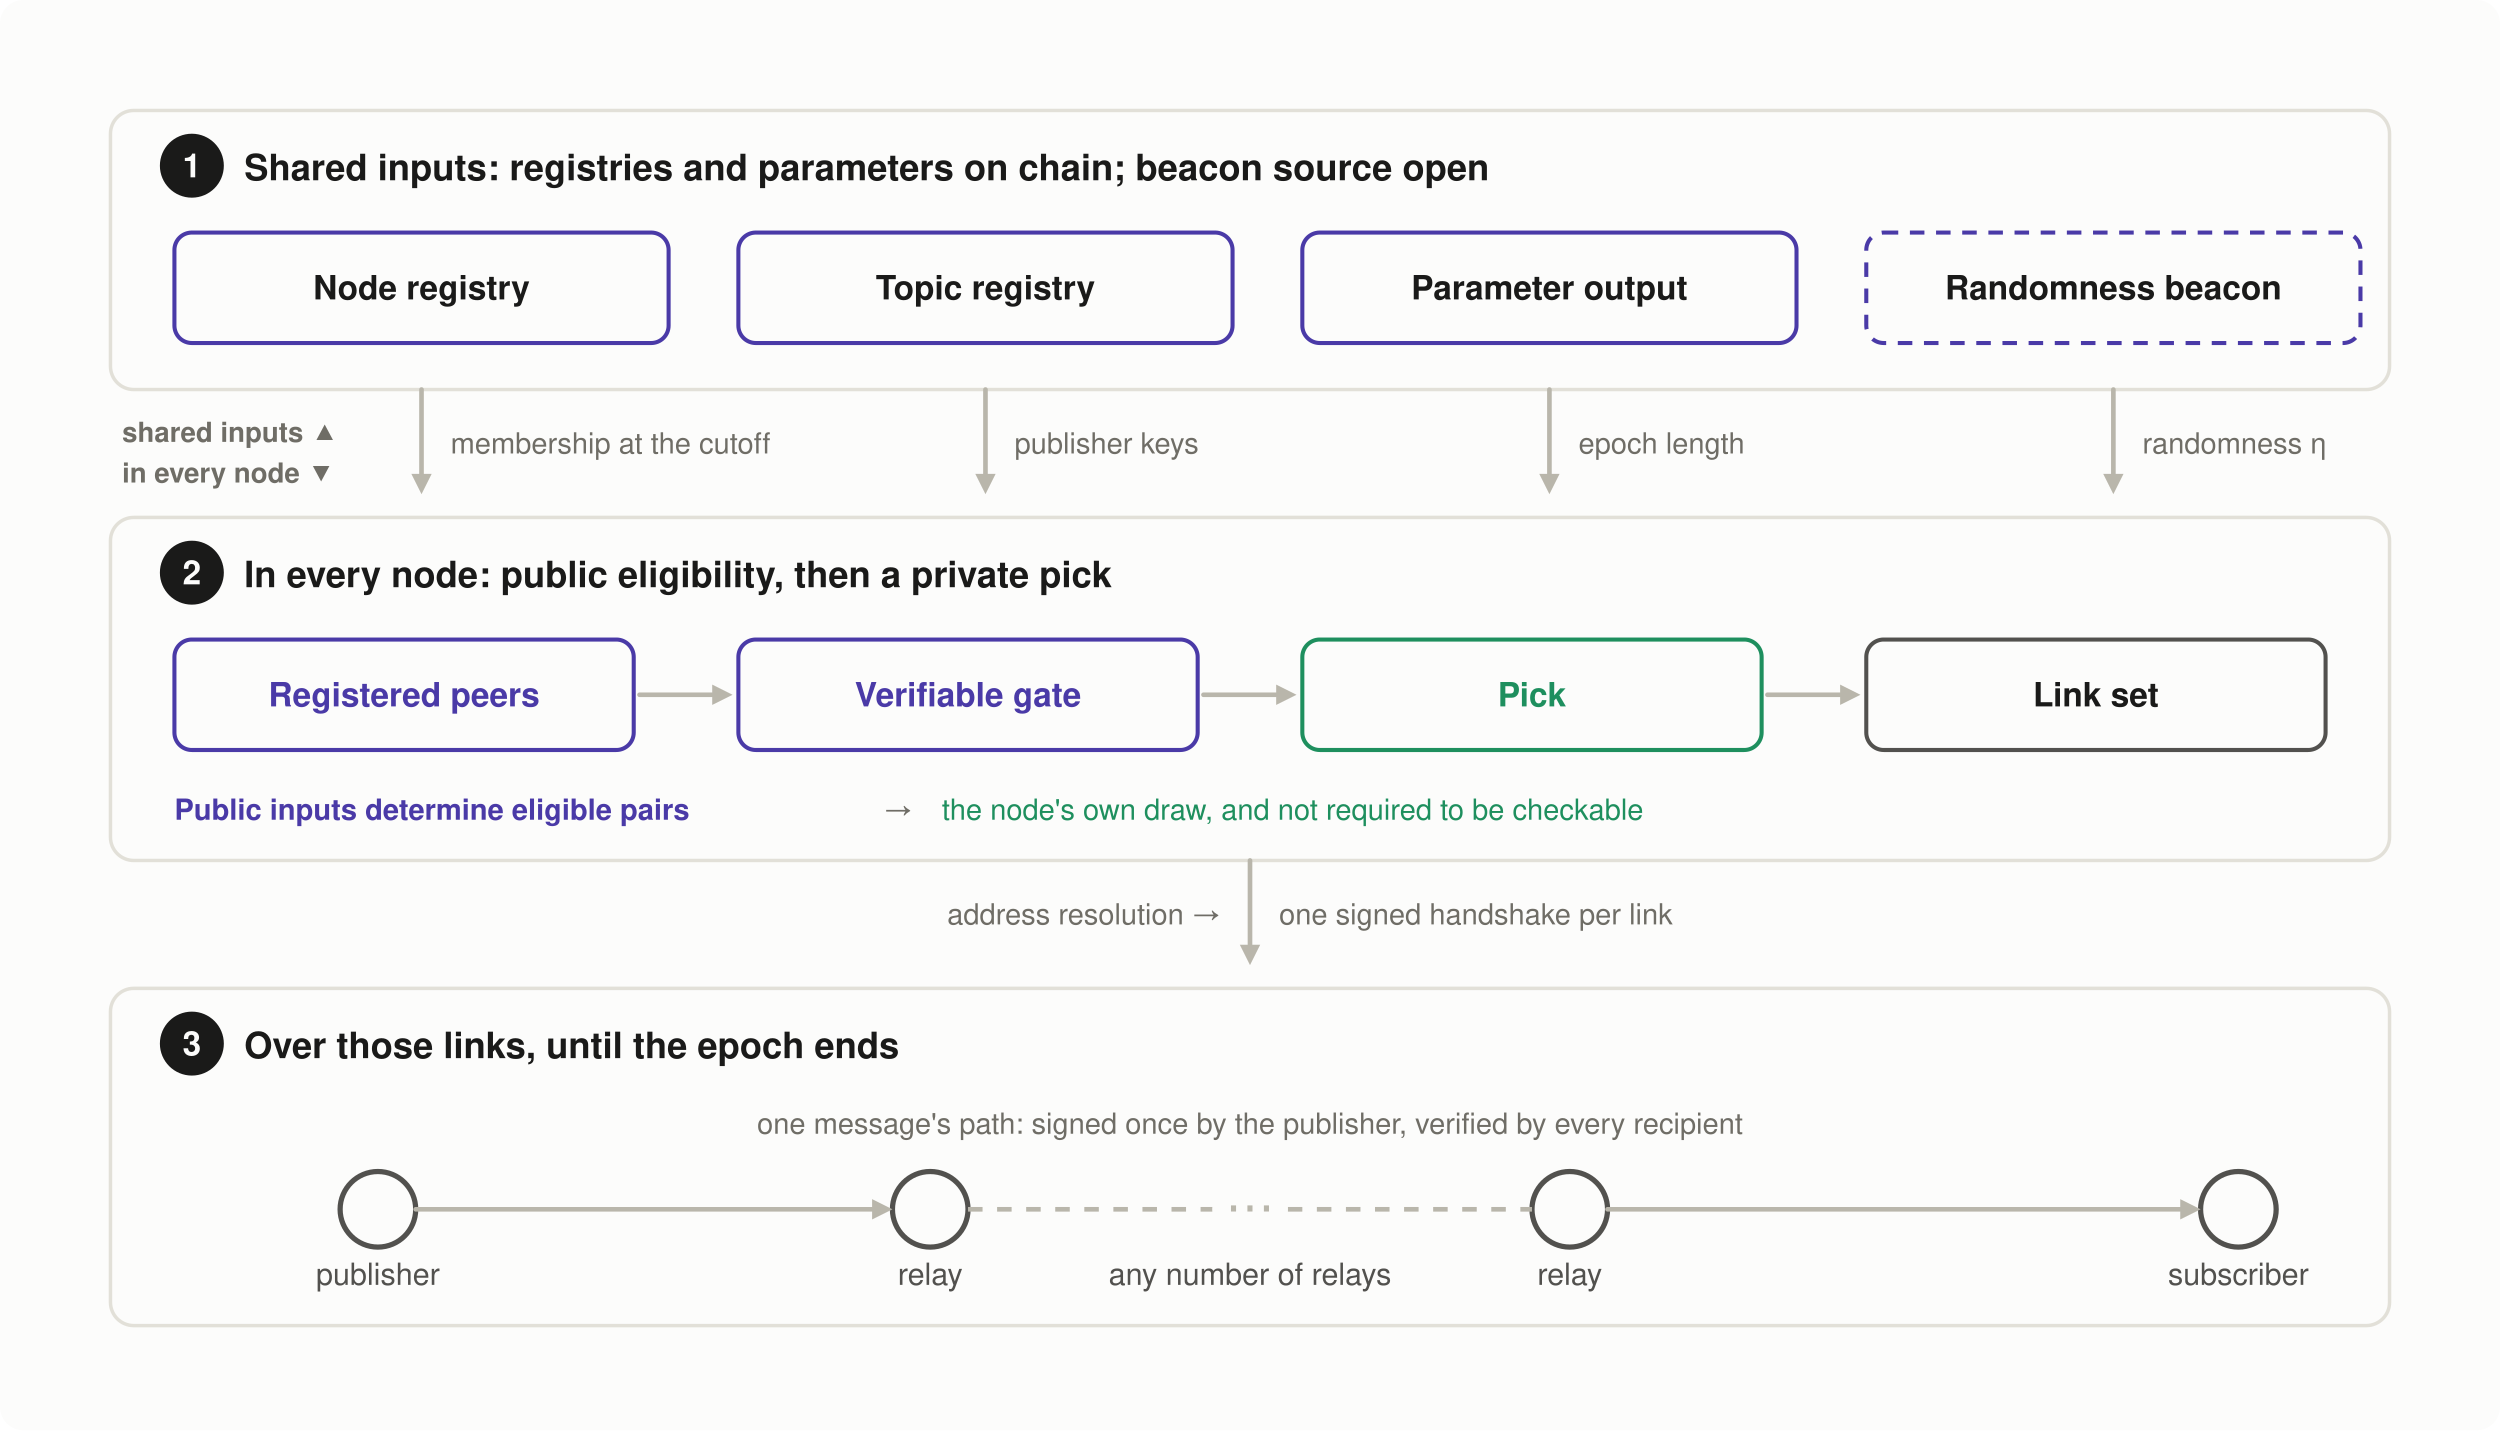
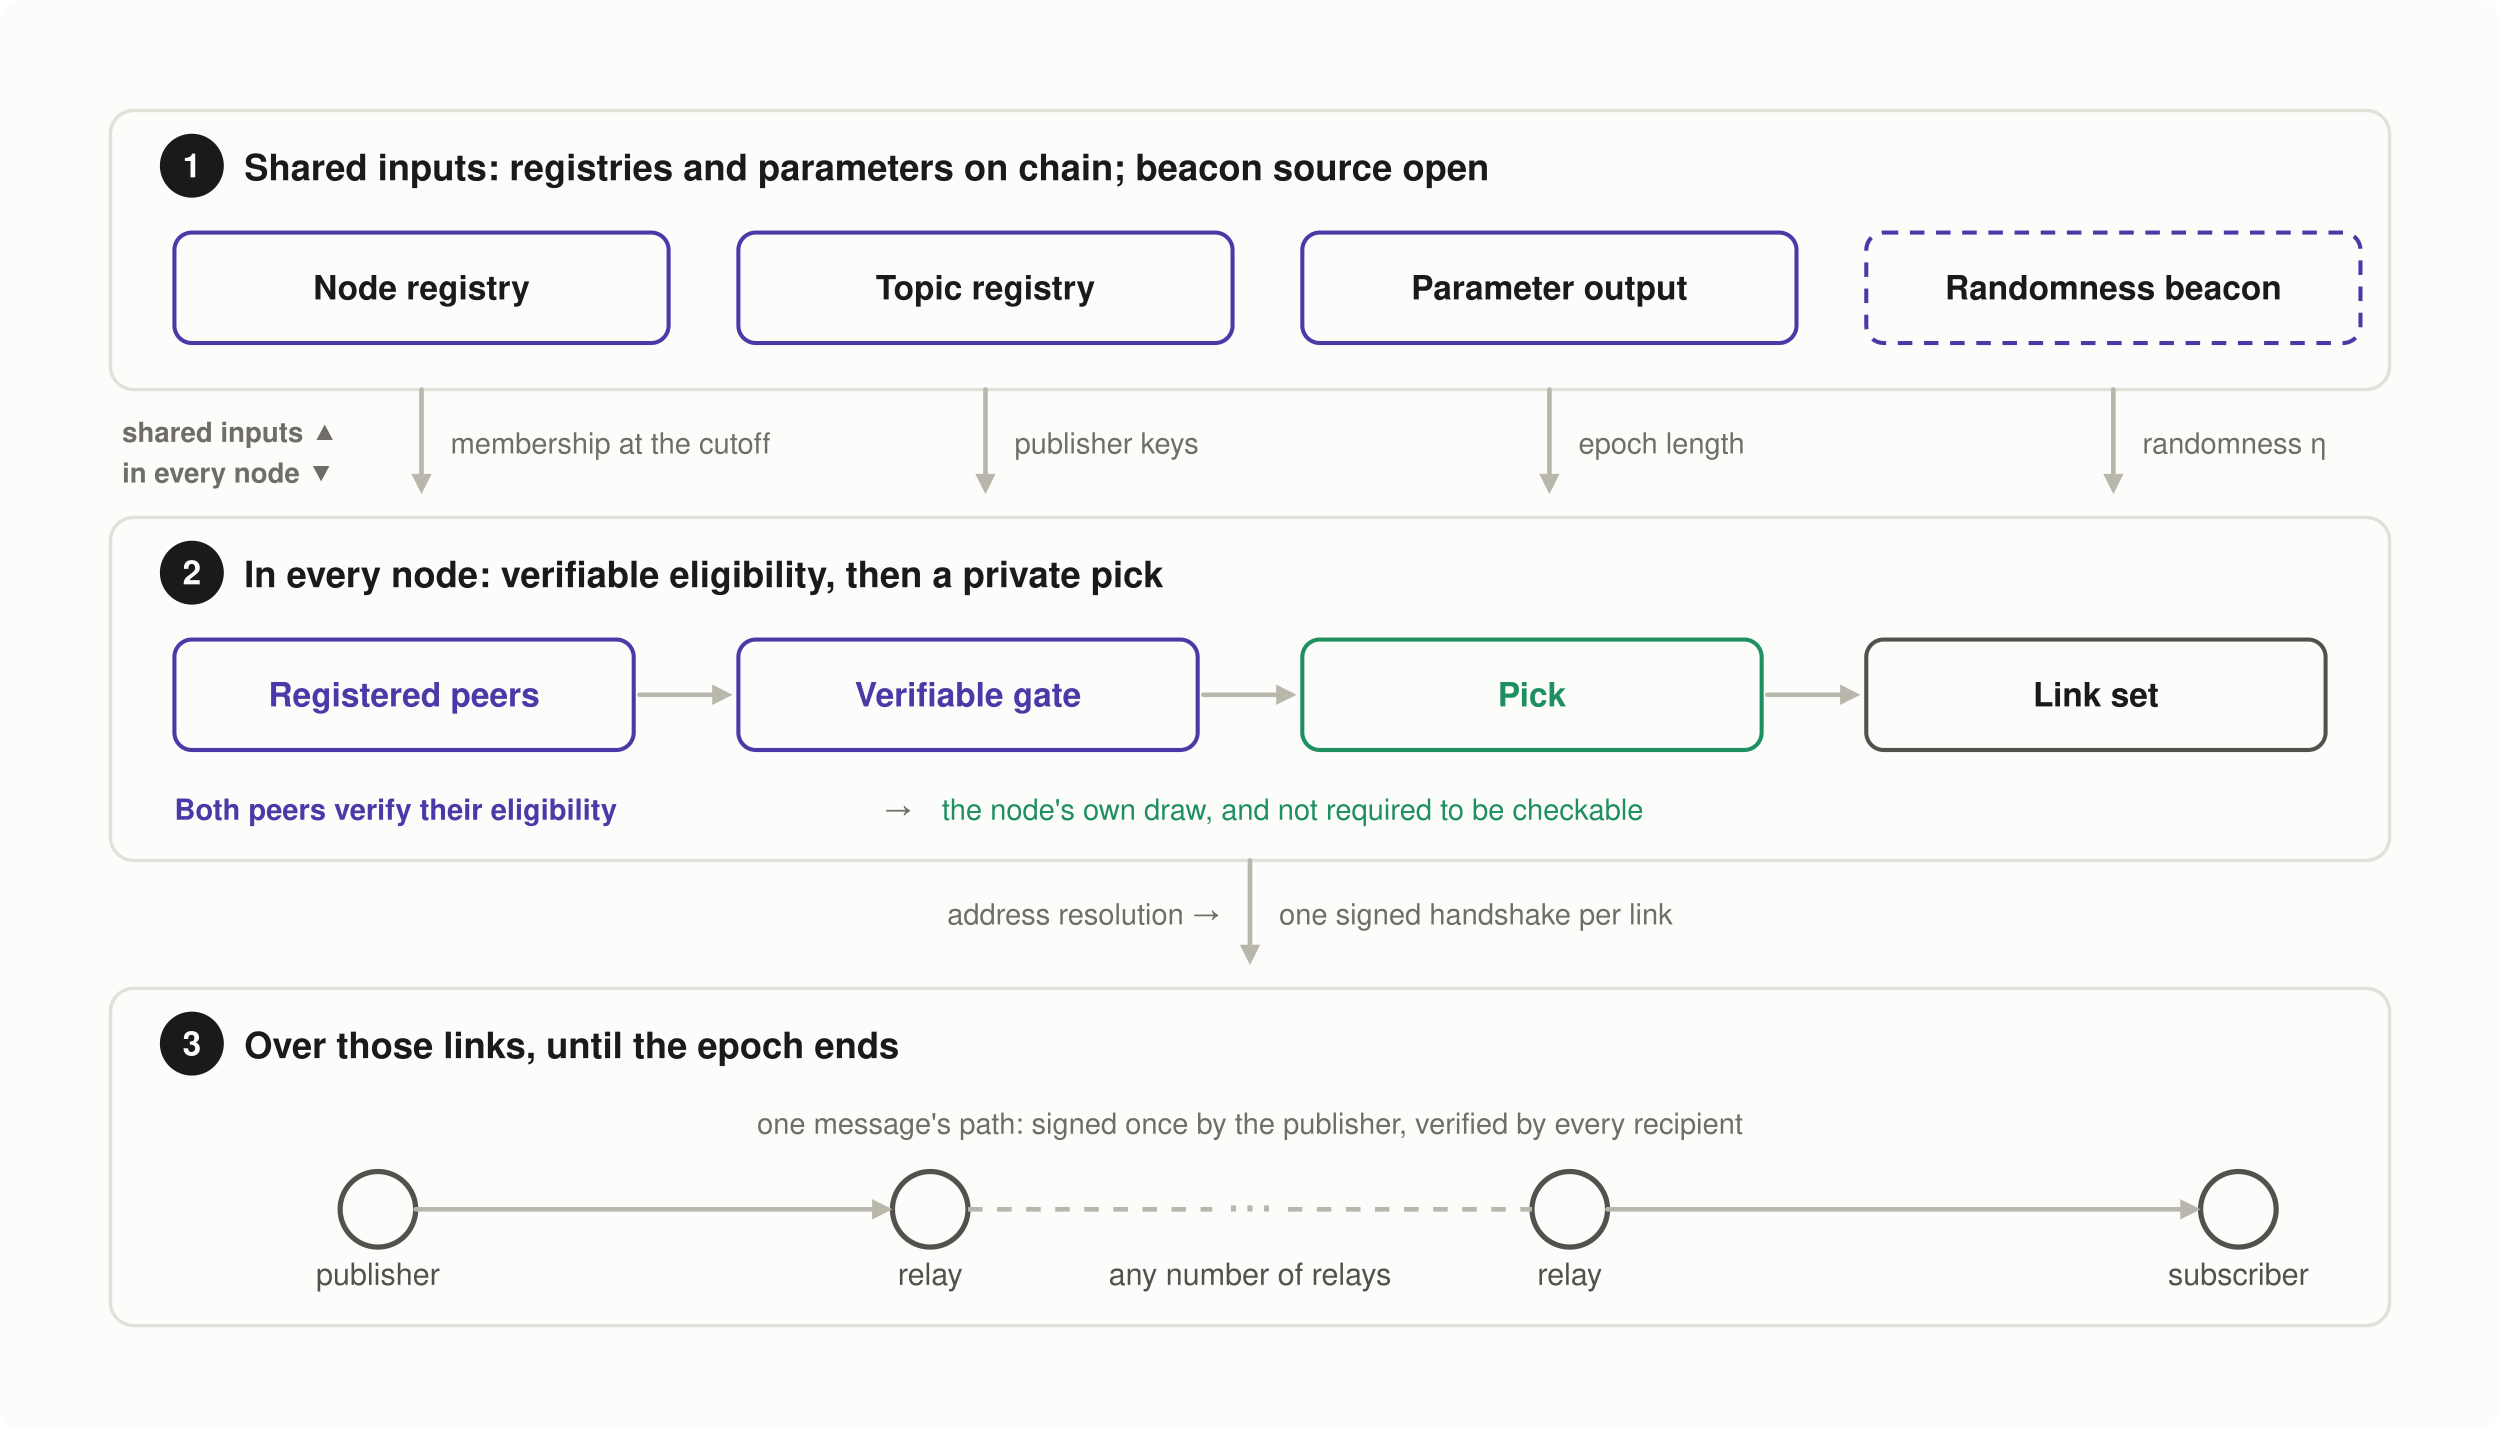
<svg xmlns="http://www.w3.org/2000/svg" viewBox="0 0 860 492" width="860" height="492" role="img" aria-labelledby="t d">
  <rect width="860" height="492" rx="8" fill="#fcfcfb" />
  <rect x="38.0" y="38.0" width="784.0" height="96.0" rx="8" fill="#fcfcfb" stroke="#e2e0d8" stroke-width="1.2" />
  <circle cx="66.0" cy="57.0" r="11.0" fill="#1a1a19" stroke="#1a1a19" stroke-width="0" />
  <text x="66.0" y="61.0" font-size="11.5" fill="#fcfcfb" font-family="-apple-system,BlinkMacSystemFont,Segoe UI,Helvetica,Arial,sans-serif" text-anchor="middle" font-weight="700">1</text>
  <text x="84.0" y="62.0" font-size="12.5" fill="#1a1a19" font-family="-apple-system,BlinkMacSystemFont,Segoe UI,Helvetica,Arial,sans-serif" font-weight="600">Shared inputs: registries and parameters on chain; beacon source open</text>
  <rect x="60.0" y="80.0" width="170.0" height="38.0" rx="6" fill="#fcfcfb" stroke="#4a3aa7" stroke-width="1.4" />
  <text x="145.0" y="103.0" font-size="11.5" fill="#1a1a19" font-family="-apple-system,BlinkMacSystemFont,Segoe UI,Helvetica,Arial,sans-serif" text-anchor="middle" font-weight="600">Node registry</text>
  <line x1="145.0" y1="134.0" x2="145.0" y2="163.0" stroke="#b9b6ab" stroke-width="1.6" stroke-linecap="round" />
  <polygon points="145.0,170.0 141.5,163.0 148.5,163.0" fill="#b9b6ab" />
  <text x="155.0" y="156.0" font-size="10" fill="#6f6d66" font-family="-apple-system,BlinkMacSystemFont,Segoe UI,Helvetica,Arial,sans-serif">membership at the cutoff</text>
  <rect x="254.0" y="80.0" width="170.0" height="38.0" rx="6" fill="#fcfcfb" stroke="#4a3aa7" stroke-width="1.4" />
  <text x="339.0" y="103.0" font-size="11.5" fill="#1a1a19" font-family="-apple-system,BlinkMacSystemFont,Segoe UI,Helvetica,Arial,sans-serif" text-anchor="middle" font-weight="600">Topic registry</text>
  <line x1="339.0" y1="134.0" x2="339.0" y2="163.0" stroke="#b9b6ab" stroke-width="1.6" stroke-linecap="round" />
  <polygon points="339.0,170.0 335.5,163.0 342.5,163.0" fill="#b9b6ab" />
  <text x="349.0" y="156.0" font-size="10" fill="#6f6d66" font-family="-apple-system,BlinkMacSystemFont,Segoe UI,Helvetica,Arial,sans-serif">publisher keys</text>
  <rect x="448.0" y="80.0" width="170.0" height="38.0" rx="6" fill="#fcfcfb" stroke="#4a3aa7" stroke-width="1.4" />
  <text x="533.0" y="103.0" font-size="11.5" fill="#1a1a19" font-family="-apple-system,BlinkMacSystemFont,Segoe UI,Helvetica,Arial,sans-serif" text-anchor="middle" font-weight="600">Parameter output</text>
  <line x1="533.0" y1="134.0" x2="533.0" y2="163.0" stroke="#b9b6ab" stroke-width="1.6" stroke-linecap="round" />
  <polygon points="533.0,170.0 529.5,163.0 536.5,163.0" fill="#b9b6ab" />
  <text x="543.0" y="156.0" font-size="10" fill="#6f6d66" font-family="-apple-system,BlinkMacSystemFont,Segoe UI,Helvetica,Arial,sans-serif">epoch length</text>
  <rect x="642.0" y="80.0" width="170.0" height="38.0" rx="6" fill="#fcfcfb" stroke="#4a3aa7" stroke-width="1.4" stroke-dasharray="5 4" />
  <text x="727.0" y="103.0" font-size="11.5" fill="#1a1a19" font-family="-apple-system,BlinkMacSystemFont,Segoe UI,Helvetica,Arial,sans-serif" text-anchor="middle" font-weight="600">Randomness beacon</text>
  <line x1="727.0" y1="134.0" x2="727.0" y2="163.0" stroke="#b9b6ab" stroke-width="1.6" stroke-linecap="round" />
  <polygon points="727.0,170.0 723.5,163.0 730.5,163.0" fill="#b9b6ab" />
  <text x="737.0" y="156.0" font-size="10" fill="#6f6d66" font-family="-apple-system,BlinkMacSystemFont,Segoe UI,Helvetica,Arial,sans-serif">randomness  η</text>
  <text x="42.0" y="152.0" font-size="9.5" fill="#6f6d66" font-family="-apple-system,BlinkMacSystemFont,Segoe UI,Helvetica,Arial,sans-serif" font-weight="600">shared inputs ▲</text>
  <text x="42.0" y="166.0" font-size="9.5" fill="#6f6d66" font-family="-apple-system,BlinkMacSystemFont,Segoe UI,Helvetica,Arial,sans-serif" font-weight="600">in every node ▼</text>
  <rect x="38.0" y="178.0" width="784.0" height="118.0" rx="8" fill="#fcfcfb" stroke="#e2e0d8" stroke-width="1.2" />
  <circle cx="66.0" cy="197.0" r="11.0" fill="#1a1a19" stroke="#1a1a19" stroke-width="0" />
  <text x="66.0" y="201.0" font-size="11.5" fill="#fcfcfb" font-family="-apple-system,BlinkMacSystemFont,Segoe UI,Helvetica,Arial,sans-serif" text-anchor="middle" font-weight="700">2</text>
-   <text x="84.0" y="202.0" font-size="12.5" fill="#1a1a19" font-family="-apple-system,BlinkMacSystemFont,Segoe UI,Helvetica,Arial,sans-serif" font-weight="600">In every node: public eligibility, then a private pick</text>
+   <text x="84.0" y="202.0" font-size="12.5" fill="#1a1a19" font-family="-apple-system,BlinkMacSystemFont,Segoe UI,Helvetica,Arial,sans-serif" font-weight="600">In every node: verifiable eligibility, then a private pick</text>
  <rect x="60.0" y="220.0" width="158.0" height="38.0" rx="6" fill="#fcfcfb" stroke="#4a3aa7" stroke-width="1.4" />
  <text x="139.0" y="243.0" font-size="11.5" fill="#4a3aa7" font-family="-apple-system,BlinkMacSystemFont,Segoe UI,Helvetica,Arial,sans-serif" text-anchor="middle" font-weight="600">Registered peers</text>
  <rect x="254.0" y="220.0" width="158.0" height="38.0" rx="6" fill="#fcfcfb" stroke="#4a3aa7" stroke-width="1.4" />
  <text x="333.0" y="243.0" font-size="11.5" fill="#4a3aa7" font-family="-apple-system,BlinkMacSystemFont,Segoe UI,Helvetica,Arial,sans-serif" text-anchor="middle" font-weight="600">Verifiable gate</text>
  <rect x="448.0" y="220.0" width="158.0" height="38.0" rx="6" fill="#fcfcfb" stroke="#1e8f5e" stroke-width="1.4" />
  <text x="527.0" y="243.0" font-size="11.5" fill="#1e8f5e" font-family="-apple-system,BlinkMacSystemFont,Segoe UI,Helvetica,Arial,sans-serif" text-anchor="middle" font-weight="600">Pick</text>
  <rect x="642.0" y="220.0" width="158.0" height="38.0" rx="6" fill="#fcfcfb" stroke="#52514e" stroke-width="1.4" />
  <text x="721.0" y="243.0" font-size="11.5" fill="#1a1a19" font-family="-apple-system,BlinkMacSystemFont,Segoe UI,Helvetica,Arial,sans-serif" text-anchor="middle" font-weight="600">Link set</text>
  <line x1="220.0" y1="239.0" x2="245.0" y2="239.0" stroke="#b9b6ab" stroke-width="1.6" stroke-linecap="round" />
  <polygon points="252.0,239.0 245.0,242.5 245.0,235.5" fill="#b9b6ab" />
  <line x1="414.0" y1="239.0" x2="439.0" y2="239.0" stroke="#b9b6ab" stroke-width="1.6" stroke-linecap="round" />
  <polygon points="446.0,239.0 439.0,242.5 439.0,235.5" fill="#b9b6ab" />
  <line x1="608.0" y1="239.0" x2="633.0" y2="239.0" stroke="#b9b6ab" stroke-width="1.6" stroke-linecap="round" />
  <polygon points="640.0,239.0 633.0,242.5 633.0,235.5" fill="#b9b6ab" />
-   <text x="60.0" y="282.0" font-size="10" fill="#4a3aa7" font-family="-apple-system,BlinkMacSystemFont,Segoe UI,Helvetica,Arial,sans-serif" font-weight="600">Public inputs determine eligible pairs</text>
+   <text x="60.0" y="282.0" font-size="10" fill="#4a3aa7" font-family="-apple-system,BlinkMacSystemFont,Segoe UI,Helvetica,Arial,sans-serif" font-weight="600">Both peers verify their eligibility</text>
  <text x="304.0" y="282.0" font-size="10" fill="#6f6d66" font-family="-apple-system,BlinkMacSystemFont,Segoe UI,Helvetica,Arial,sans-serif">→</text>
  <text x="324.0" y="282.0" font-size="10" fill="#1e8f5e" font-family="-apple-system,BlinkMacSystemFont,Segoe UI,Helvetica,Arial,sans-serif">the node's own draw, and not required to be checkable</text>
  <line x1="430.0" y1="296.0" x2="430.0" y2="325.0" stroke="#b9b6ab" stroke-width="1.6" stroke-linecap="round" />
  <polygon points="430.0,332.0 426.5,325.0 433.5,325.0" fill="#b9b6ab" />
  <text x="420.0" y="318.0" font-size="10" fill="#6f6d66" font-family="-apple-system,BlinkMacSystemFont,Segoe UI,Helvetica,Arial,sans-serif" text-anchor="end">address resolution →</text>
  <text x="440.0" y="318.0" font-size="10" fill="#6f6d66" font-family="-apple-system,BlinkMacSystemFont,Segoe UI,Helvetica,Arial,sans-serif">one signed handshake per link</text>
  <rect x="38.0" y="340.0" width="784.0" height="116.0" rx="8" fill="#fcfcfb" stroke="#e2e0d8" stroke-width="1.2" />
  <circle cx="66.0" cy="359.0" r="11.0" fill="#1a1a19" stroke="#1a1a19" stroke-width="0" />
  <text x="66.0" y="363.0" font-size="11.5" fill="#fcfcfb" font-family="-apple-system,BlinkMacSystemFont,Segoe UI,Helvetica,Arial,sans-serif" text-anchor="middle" font-weight="700">3</text>
  <text x="84.0" y="364.0" font-size="12.5" fill="#1a1a19" font-family="-apple-system,BlinkMacSystemFont,Segoe UI,Helvetica,Arial,sans-serif" font-weight="600">Over those links, until the epoch ends</text>
  <text x="430.0" y="390.0" font-size="10" fill="#6f6d66" font-family="-apple-system,BlinkMacSystemFont,Segoe UI,Helvetica,Arial,sans-serif" text-anchor="middle">one message's path: signed once by the publisher, verified by every recipient</text>
  <circle cx="130.0" cy="416.0" r="13.0" fill="#fcfcfb" stroke="#52514e" stroke-width="1.8" />
  <text x="130.0" y="442.0" font-size="10.5" fill="#52514e" font-family="-apple-system,BlinkMacSystemFont,Segoe UI,Helvetica,Arial,sans-serif" text-anchor="middle">publisher</text>
  <circle cx="320.0" cy="416.0" r="13.0" fill="#fcfcfb" stroke="#52514e" stroke-width="1.8" />
  <text x="320.0" y="442.0" font-size="10.5" fill="#52514e" font-family="-apple-system,BlinkMacSystemFont,Segoe UI,Helvetica,Arial,sans-serif" text-anchor="middle">relay</text>
  <circle cx="540.0" cy="416.0" r="13.0" fill="#fcfcfb" stroke="#52514e" stroke-width="1.8" />
  <text x="540.0" y="442.0" font-size="10.5" fill="#52514e" font-family="-apple-system,BlinkMacSystemFont,Segoe UI,Helvetica,Arial,sans-serif" text-anchor="middle">relay</text>
  <circle cx="770.0" cy="416.0" r="13.0" fill="#fcfcfb" stroke="#52514e" stroke-width="1.8" />
  <text x="770.0" y="442.0" font-size="10.5" fill="#52514e" font-family="-apple-system,BlinkMacSystemFont,Segoe UI,Helvetica,Arial,sans-serif" text-anchor="middle">subscriber</text>
  <line x1="143.0" y1="416.0" x2="300.0" y2="416.0" stroke="#b9b6ab" stroke-width="1.6" stroke-linecap="round" />
  <polygon points="307.0,416.0 300.0,419.5 300.0,412.5" fill="#b9b6ab" />
  <line x1="553.0" y1="416.0" x2="750.0" y2="416.0" stroke="#b9b6ab" stroke-width="1.6" stroke-linecap="round" />
  <polygon points="757.0,416.0 750.0,419.5 750.0,412.5" fill="#b9b6ab" />
  <line x1="333.0" y1="416.0" x2="527.0" y2="416.0" stroke="#b9b6ab" stroke-width="1.6" stroke-dasharray="5 5" />
  <circle cx="430.0" cy="416.0" r="13.0" fill="#fcfcfb" stroke="#fcfcfb" stroke-width="0" />
  <text x="430.0" y="421.0" font-size="17" fill="#b9b6ab" font-family="-apple-system,BlinkMacSystemFont,Segoe UI,Helvetica,Arial,sans-serif" text-anchor="middle">⋯</text>
  <text x="430.0" y="442.0" font-size="10.5" fill="#52514e" font-family="-apple-system,BlinkMacSystemFont,Segoe UI,Helvetica,Arial,sans-serif" text-anchor="middle">any number of relays</text>
</svg>
